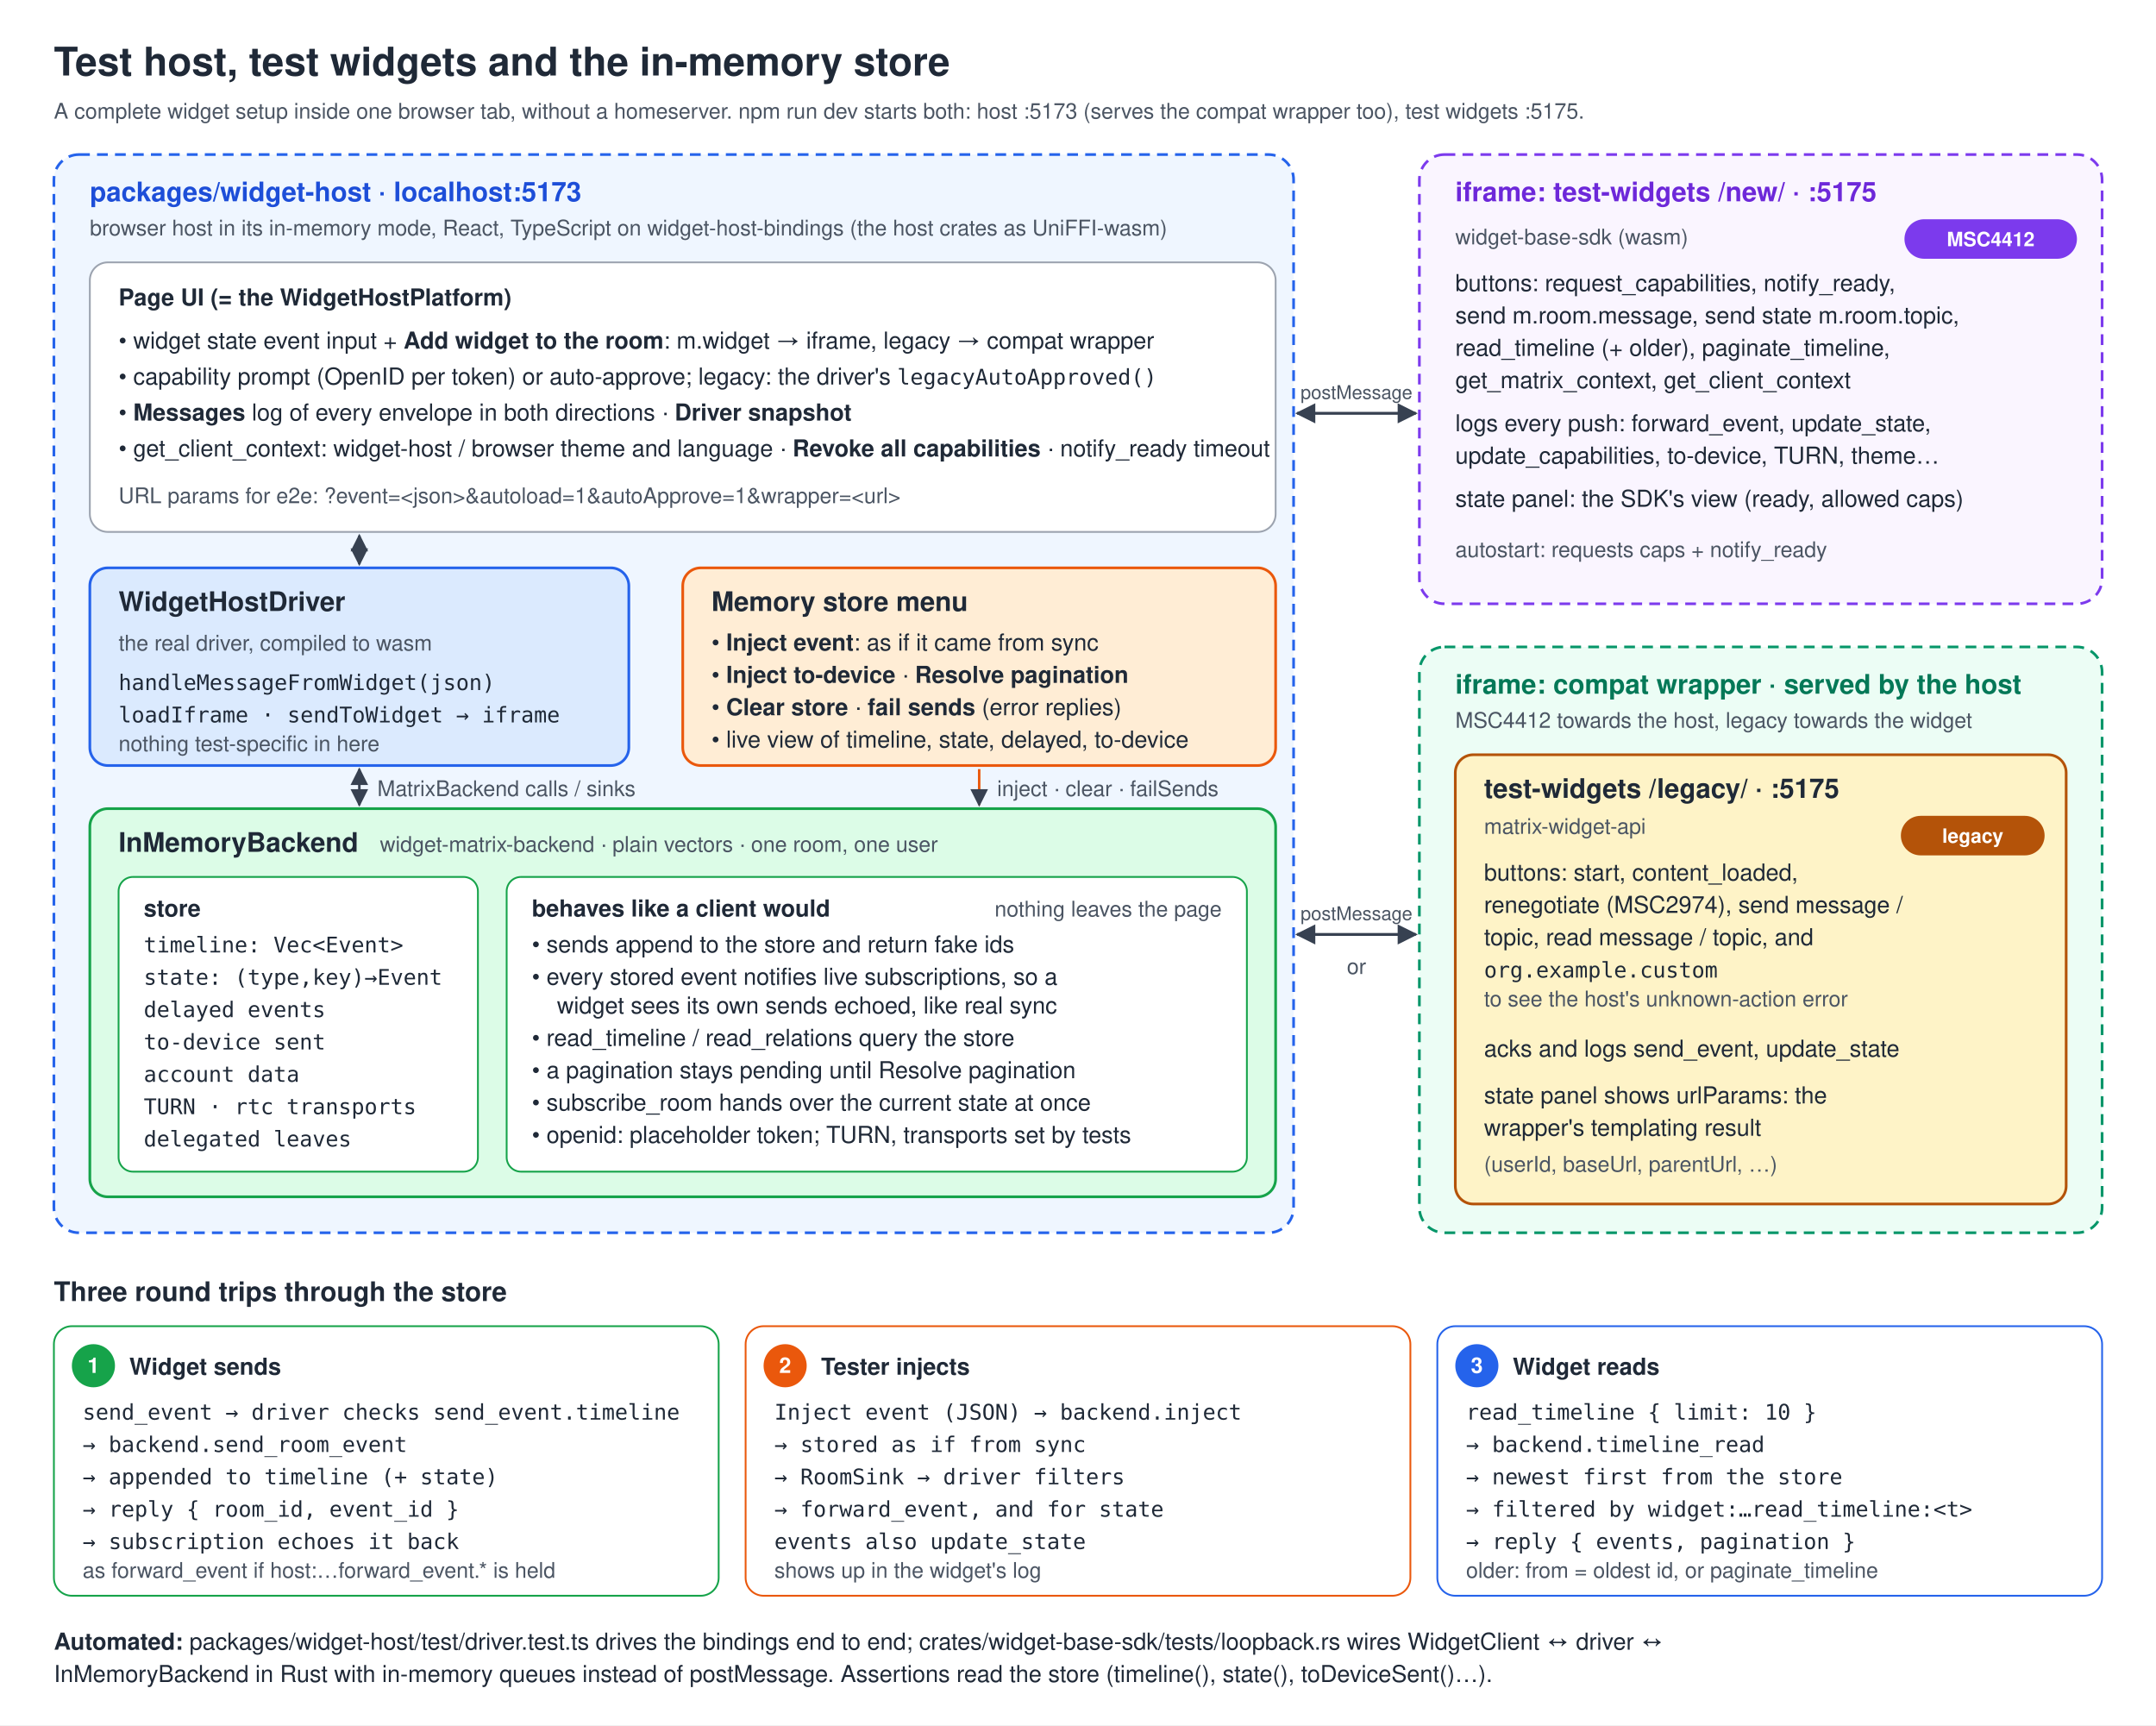
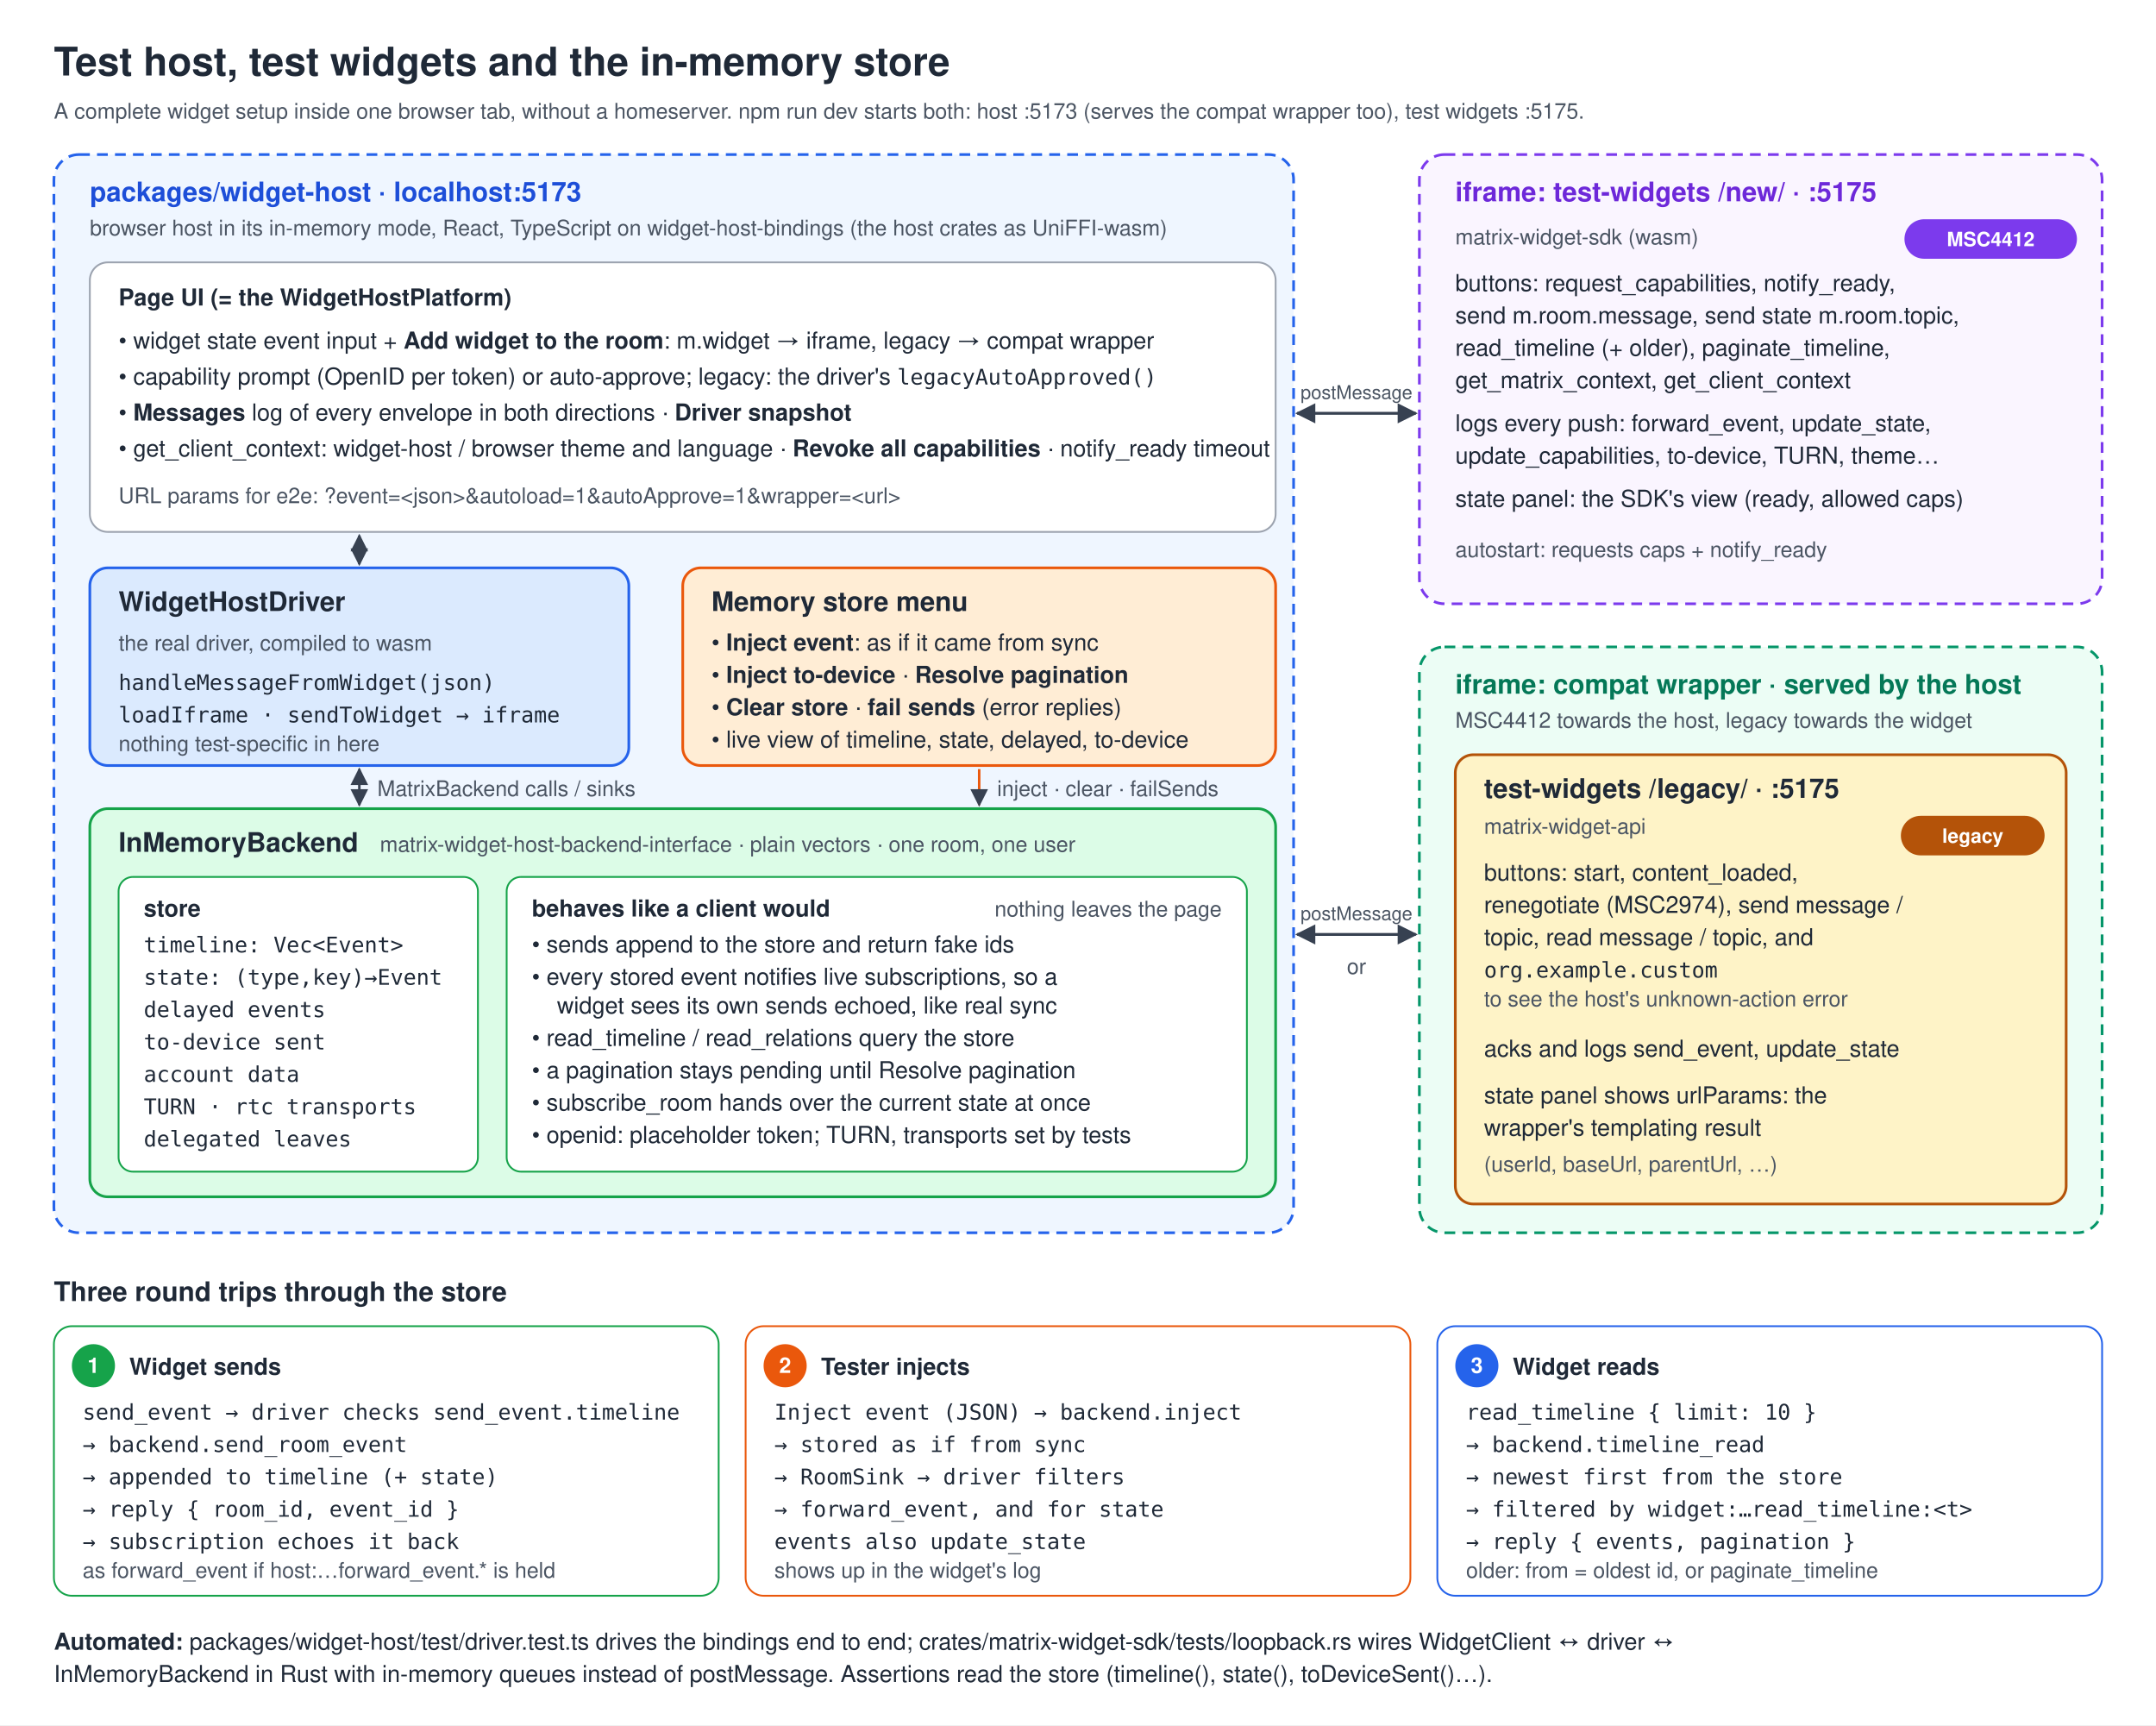
<svg xmlns="http://www.w3.org/2000/svg" viewBox="0 0 1200 960" width="1200" height="960" font-family="-apple-system, 'Segoe UI', Helvetica, Arial, sans-serif">
  <style>
    text { fill: #1f2937; white-space: pre; }
    .h1 { font-size: 22px; font-weight: 700; }
    .h2 { font-size: 15px; font-weight: 700; }
    .b { font-size: 13px; }
    .bb { font-size: 13px; font-weight: 700; }
    .s { font-size: 12px; fill: #4b5563; }
    .m { font-family: ui-monospace, SFMono-Regular, Menlo, monospace; font-size: 12px; }
    .badge { font-size: 11px; font-weight: 700; fill: #ffffff; }
    .num { font-size: 12px; font-weight: 700; fill: #ffffff; }
  </style>
  <defs>
    <marker id="arr" viewBox="0 0 10 10" refX="9" refY="5" markerWidth="7" markerHeight="7" orient="auto-start-reverse">
      <path d="M0,0 L10,5 L0,10 z" fill="#374151" />
    </marker>
    <marker id="arrg" viewBox="0 0 10 10" refX="9" refY="5" markerWidth="7" markerHeight="7" orient="auto">
      <path d="M0,0 L10,5 L0,10 z" fill="#16a34a" />
    </marker>
  </defs>
  <rect width="1200" height="960" fill="#ffffff" />
  <text x="30" y="42" class="h1">Test host, test widgets and the in-memory store</text>
  <text x="30" y="66" class="s">A complete widget setup inside one browser tab, without a homeserver. npm run dev starts both: host :5173 (serves the compat wrapper too), test widgets :5175.</text>
  <rect x="30" y="86" width="690" height="600" rx="14" fill="#eff6ff" stroke="#2563eb" stroke-width="1.5" stroke-dasharray="6 4" />
  <text x="50" y="112" class="h2" style="fill:#1d4ed8">packages/widget-host  ·  localhost:5173</text>
  <text x="50" y="131" class="s">browser host in its in-memory mode, React, TypeScript on widget-host-bindings (the host crates as UniFFI-wasm)</text>
  <rect x="50" y="146" width="660" height="150" rx="10" fill="#ffffff" stroke="#9ca3af" />
  <text x="66" y="170" class="bb">Page UI (= the WidgetHostPlatform)</text>
  <text x="66" y="194" class="b">• widget state event input + <tspan font-weight="700">Add widget to the room</tspan>: m.widget → iframe, legacy → compat wrapper</text>
  <text x="66" y="214" class="b">• capability prompt (OpenID per token) or auto-approve; legacy: the driver's <tspan font-family="ui-monospace, SFMono-Regular, Menlo, monospace" font-size="12">legacyAutoApproved()</tspan>
  </text>
  <text x="66" y="234" class="b">• <tspan font-weight="700">Messages</tspan> log of every envelope in both directions · <tspan font-weight="700">Driver snapshot</tspan>
  </text>
  <text x="66" y="254" class="b">• get_client_context: widget-host / browser theme and language · <tspan font-weight="700">Revoke all capabilities</tspan> · notify_ready timeout</text>
  <text x="66" y="280" class="s">URL params for e2e: ?event=&lt;json&gt;&amp;autoload=1&amp;autoApprove=1&amp;wrapper=&lt;url&gt;</text>
  <rect x="50" y="316" width="300" height="110" rx="10" fill="#dbeafe" stroke="#2563eb" stroke-width="1.5" />
  <text x="66" y="340" class="h2">WidgetHostDriver</text>
  <text x="66" y="362" class="s">the real driver, compiled to wasm</text>
  <text x="66" y="384" class="m">handleMessageFromWidget(json)</text>
  <text x="66" y="402" class="m">loadIframe · sendToWidget → iframe</text>
  <text x="66" y="418" class="s">nothing test-specific in here</text>
  <rect x="380" y="316" width="330" height="110" rx="10" fill="#ffedd5" stroke="#ea580c" stroke-width="1.5" />
  <text x="396" y="340" class="h2">Memory store menu</text>
  <text x="396" y="362" class="b">• <tspan font-weight="700">Inject event</tspan>: as if it came from sync</text>
  <text x="396" y="380" class="b">• <tspan font-weight="700">Inject to-device</tspan> · <tspan font-weight="700">Resolve pagination</tspan>
  </text>
  <text x="396" y="398" class="b">• <tspan font-weight="700">Clear store</tspan> · <tspan font-weight="700">fail sends</tspan> (error replies)</text>
  <text x="396" y="416" class="b">• live view of timeline, state, delayed, to-device</text>
  <rect x="50" y="450" width="660" height="216" rx="10" fill="#dcfce7" stroke="#16a34a" stroke-width="1.5" />
-   <text x="66" y="474" class="h2">InMemoryBackend<tspan dx="12" font-size="12" font-weight="400" fill="#4b5563">widget-matrix-backend · plain vectors · one room, one user</tspan>
+   <text x="66" y="474" class="h2">InMemoryBackend<tspan dx="12" font-size="12" font-weight="400" fill="#4b5563">matrix-widget-host-backend-interface · plain vectors · one room, one user</tspan>
  </text>
  <rect x="66" y="488" width="200" height="164" rx="8" fill="#ffffff" stroke="#16a34a" />
  <text x="80" y="510" class="bb">store</text>
  <text x="80" y="530" class="m">timeline: Vec&lt;Event&gt;</text>
  <text x="80" y="548" class="m">state: (type,key)→Event</text>
  <text x="80" y="566" class="m">delayed events</text>
  <text x="80" y="584" class="m">to-device sent</text>
  <text x="80" y="602" class="m">account data</text>
  <text x="80" y="620" class="m">TURN · rtc transports</text>
  <text x="80" y="638" class="m">delegated leaves</text>
  <rect x="282" y="488" width="412" height="164" rx="8" fill="#ffffff" stroke="#16a34a" />
  <text x="296" y="510" class="bb">behaves like a client would</text>
  <text x="680" y="510" class="s" text-anchor="end">nothing leaves the page</text>
  <text x="296" y="530" class="b">• sends append to the store and return fake ids</text>
  <text x="296" y="548" class="b">• every stored event notifies live subscriptions, so a</text>
  <text x="310" y="564" class="b">widget sees its own sends echoed, like real sync</text>
  <text x="296" y="582" class="b">• read_timeline / read_relations query the store</text>
  <text x="296" y="600" class="b">• a pagination stays pending until Resolve pagination</text>
  <text x="296" y="618" class="b">• subscribe_room hands over the current state at once</text>
  <text x="296" y="636" class="b">• openid: placeholder token; TURN, transports set by tests</text>
  <line x1="200" y1="298" x2="200" y2="314" stroke="#374151" stroke-width="1.4" marker-end="url(#arr)" marker-start="url(#arr)" />
  <line x1="200" y1="428" x2="200" y2="448" stroke="#374151" stroke-width="1.4" marker-end="url(#arr)" marker-start="url(#arr)" />
  <text x="210" y="443" class="s">MatrixBackend calls / sinks</text>
  <line x1="545" y1="428" x2="545" y2="448" stroke="#ea580c" stroke-width="1.4" marker-end="url(#arr)" />
  <text x="555" y="443" class="s">inject · clear · failSends</text>
  <rect x="790" y="86" width="380" height="250" rx="14" fill="#faf5ff" stroke="#7c3aed" stroke-width="1.5" stroke-dasharray="6 4" />
  <text x="810" y="112" class="h2" style="fill:#6d28d9">iframe: test-widgets /new/  ·  :5175</text>
  <rect x="1060" y="122" width="96" height="22" rx="11" fill="#7c3aed" />
  <text x="1108" y="137" class="badge" text-anchor="middle">MSC4412</text>
-   <text x="810" y="136" class="s">widget-base-sdk (wasm)</text>
+   <text x="810" y="136" class="s">matrix-widget-sdk (wasm)</text>
  <text x="810" y="162" class="b">buttons: request_capabilities, notify_ready,</text>
  <text x="810" y="180" class="b">send m.room.message, send state m.room.topic,</text>
  <text x="810" y="198" class="b">read_timeline (+ older), paginate_timeline,</text>
  <text x="810" y="216" class="b">get_matrix_context, get_client_context</text>
  <text x="810" y="240" class="b">logs every push: forward_event, update_state,</text>
  <text x="810" y="258" class="b">update_capabilities, to-device, TURN, theme…</text>
  <text x="810" y="282" class="b">state panel: the SDK's view (ready, allowed caps)</text>
  <text x="810" y="310" class="s">autostart: requests caps + notify_ready</text>
  <rect x="790" y="360" width="380" height="326" rx="14" fill="#ecfdf5" stroke="#059669" stroke-width="1.5" stroke-dasharray="6 4" />
  <text x="810" y="386" class="h2" style="fill:#047857">iframe: compat wrapper  ·  served by the host</text>
  <text x="810" y="405" class="s">MSC4412 towards the host, legacy towards the widget</text>
  <rect x="810" y="420" width="340" height="250" rx="10" fill="#fef3c7" stroke="#b45309" stroke-width="1.5" />
  <text x="826" y="444" class="h2">test-widgets /legacy/  ·  :5175</text>
  <rect x="1058" y="454" width="80" height="22" rx="11" fill="#b45309" />
  <text x="1098" y="469" class="badge" text-anchor="middle">legacy</text>
  <text x="826" y="464" class="s">matrix-widget-api</text>
  <text x="826" y="490" class="b">buttons: start, content_loaded,</text>
  <text x="826" y="508" class="b">renegotiate (MSC2974), send message /</text>
  <text x="826" y="526" class="b">topic, read message / topic, and</text>
  <text x="826" y="544" class="m">org.example.custom</text>
  <text x="826" y="560" class="s">to see the host's unknown-action error</text>
  <text x="826" y="588" class="b">acks and logs send_event, update_state</text>
  <text x="826" y="614" class="b">state panel shows urlParams: the</text>
  <text x="826" y="632" class="b">wrapper's templating result</text>
  <text x="826" y="652" class="s">(userId, baseUrl, parentUrl, …)</text>
  <line x1="722" y1="230" x2="788" y2="230" stroke="#374151" stroke-width="1.6" marker-end="url(#arr)" marker-start="url(#arr)" />
  <text x="755" y="222" class="s" text-anchor="middle" style="font-size:10.5px">postMessage</text>
  <line x1="722" y1="520" x2="788" y2="520" stroke="#374151" stroke-width="1.6" marker-end="url(#arr)" marker-start="url(#arr)" />
  <text x="755" y="512" class="s" text-anchor="middle" style="font-size:10.5px">postMessage</text>
  <text x="755" y="542" class="s" text-anchor="middle">or</text>
  <text x="30" y="724" class="h2">Three round trips through the store</text>
  <rect x="30" y="738" width="370" height="150" rx="10" fill="#ffffff" stroke="#16a34a" />
  <circle cx="52" cy="760" r="12" fill="#16a34a" />
  <text x="52" y="764" class="num" text-anchor="middle">1</text>
  <text x="72" y="765" class="bb">Widget sends</text>
  <text x="46" y="790" class="m">send_event → driver checks send_event.timeline</text>
  <text x="46" y="808" class="m">→ backend.send_room_event</text>
  <text x="46" y="826" class="m">→ appended to timeline (+ state)</text>
  <text x="46" y="844" class="m">→ reply { room_id, event_id }</text>
  <text x="46" y="862" class="m">→ subscription echoes it back</text>
  <text x="46" y="878" class="s">   as forward_event if host:…forward_event.* is held</text>
  <rect x="415" y="738" width="370" height="150" rx="10" fill="#ffffff" stroke="#ea580c" />
  <circle cx="437" cy="760" r="12" fill="#ea580c" />
  <text x="437" y="764" class="num" text-anchor="middle">2</text>
  <text x="457" y="765" class="bb">Tester injects</text>
  <text x="431" y="790" class="m">Inject event (JSON) → backend.inject</text>
  <text x="431" y="808" class="m">→ stored as if from sync</text>
  <text x="431" y="826" class="m">→ RoomSink → driver filters</text>
  <text x="431" y="844" class="m">→ forward_event, and for state</text>
  <text x="431" y="862" class="m">  events also update_state</text>
  <text x="431" y="878" class="s">   shows up in the widget's log</text>
  <rect x="800" y="738" width="370" height="150" rx="10" fill="#ffffff" stroke="#2563eb" />
  <circle cx="822" cy="760" r="12" fill="#2563eb" />
  <text x="822" y="764" class="num" text-anchor="middle">3</text>
  <text x="842" y="765" class="bb">Widget reads</text>
  <text x="816" y="790" class="m">read_timeline { limit: 10 }</text>
  <text x="816" y="808" class="m">→ backend.timeline_read</text>
  <text x="816" y="826" class="m">→ newest first from the store</text>
  <text x="816" y="844" class="m">→ filtered by widget:…read_timeline:&lt;t&gt;</text>
  <text x="816" y="862" class="m">→ reply { events, pagination }</text>
  <text x="816" y="878" class="s">   older: from = oldest id, or paginate_timeline</text>
  <text x="30" y="918" class="b">
-     <tspan font-weight="700">Automated:</tspan> packages/widget-host/test/driver.test.ts drives the bindings end to end; crates/widget-base-sdk/tests/loopback.rs wires WidgetClient ↔ driver ↔</text>
+     <tspan font-weight="700">Automated:</tspan> packages/widget-host/test/driver.test.ts drives the bindings end to end; crates/matrix-widget-sdk/tests/loopback.rs wires WidgetClient ↔ driver ↔</text>
  <text x="30" y="936" class="b">InMemoryBackend in Rust with in-memory queues instead of postMessage. Assertions read the store (timeline(), state(), toDeviceSent()…).</text>
</svg>
